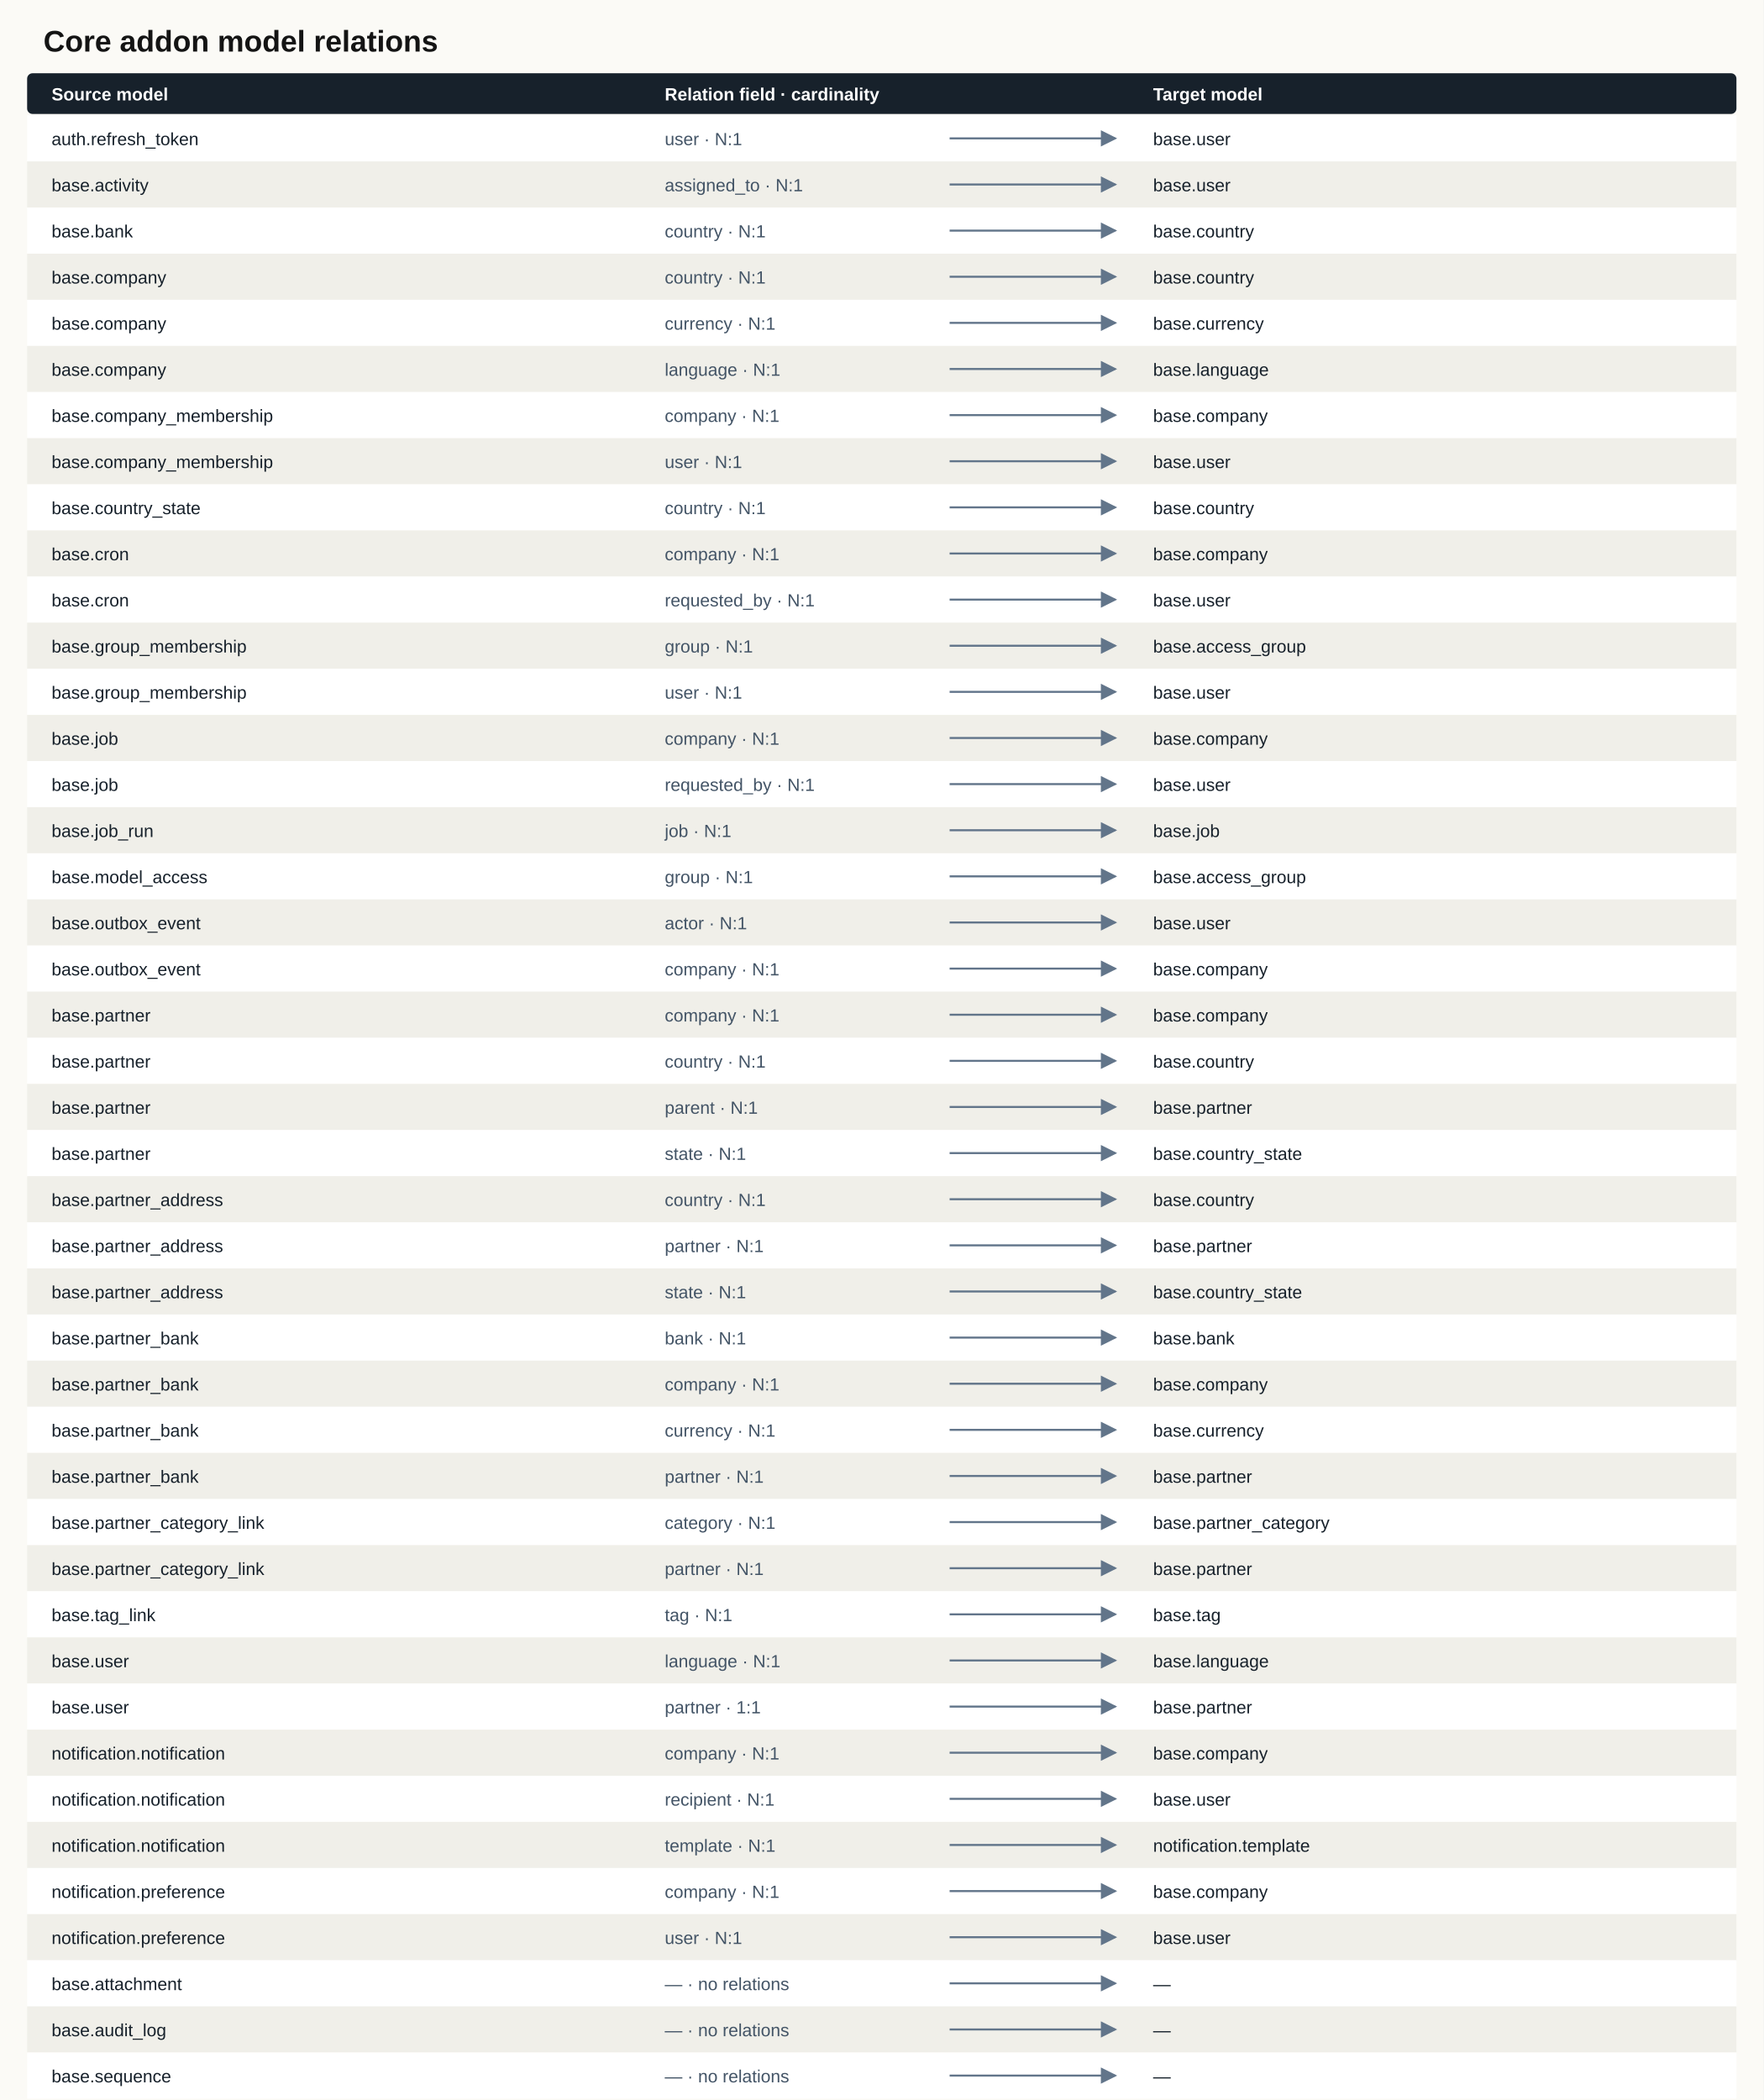
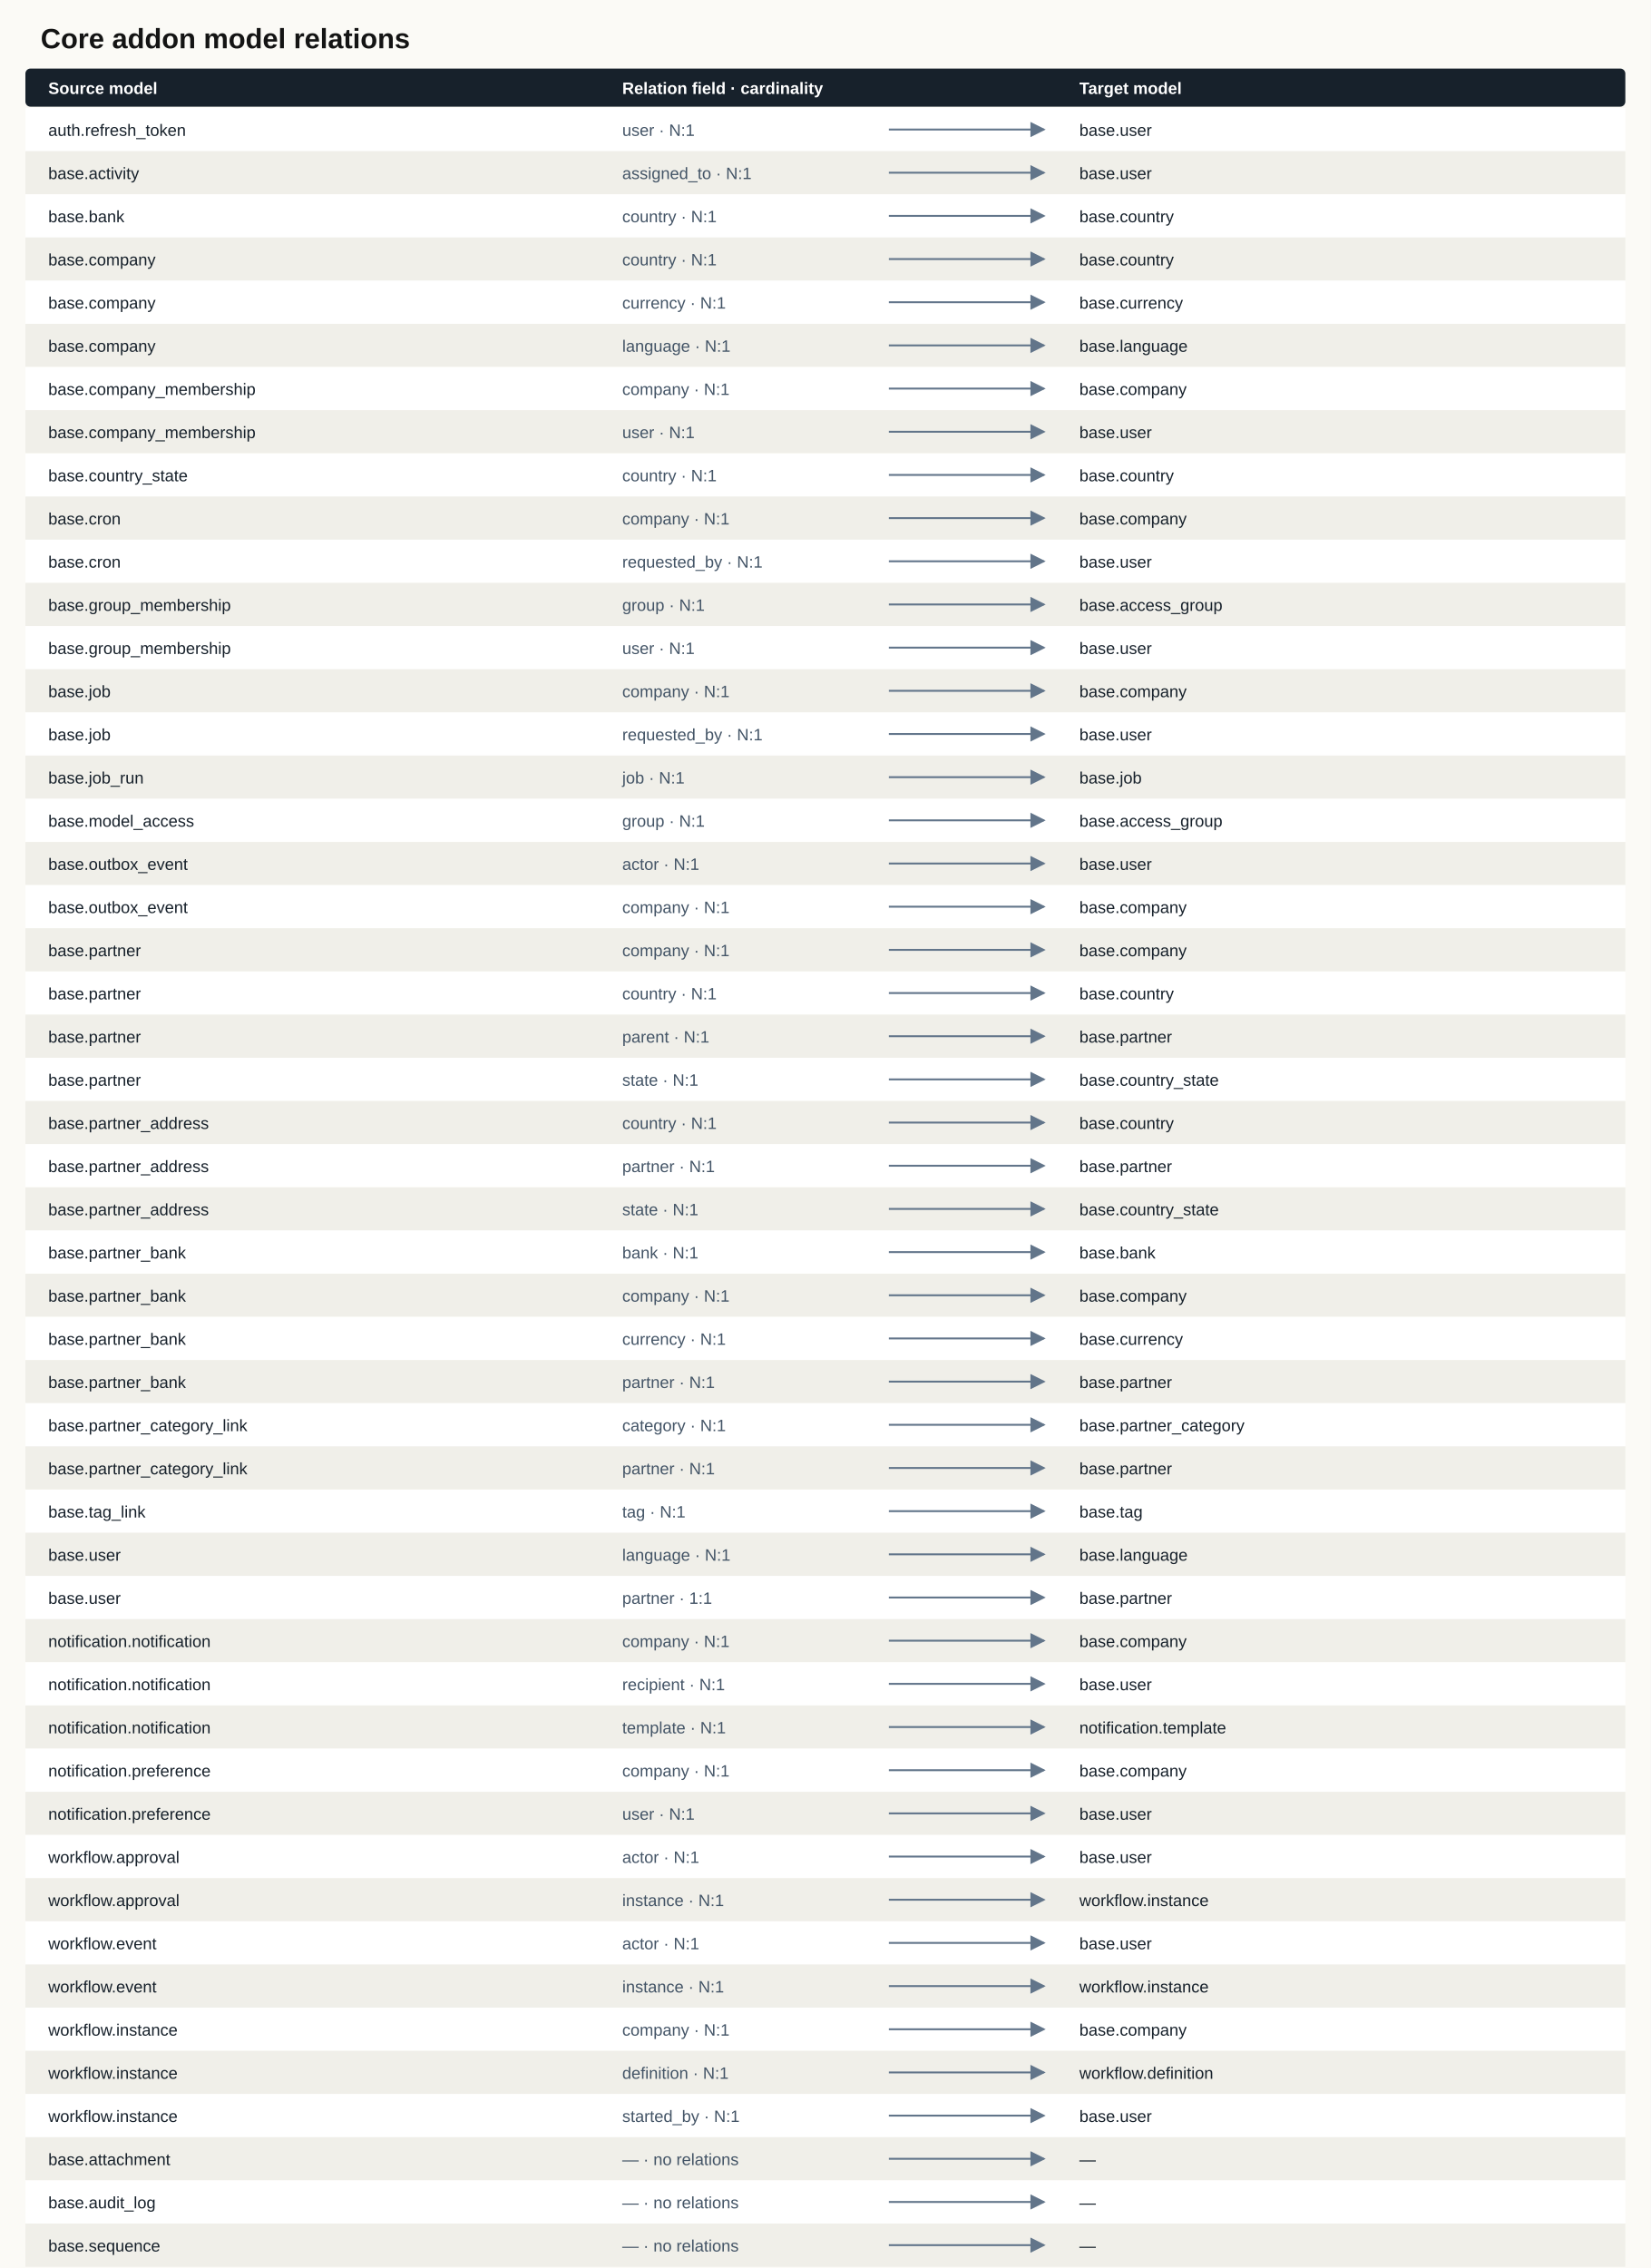
- <svg xmlns="http://www.w3.org/2000/svg" viewBox="0 0 1300 1548" role="img" aria-labelledby="diagram-title diagram-description">
+ <svg xmlns="http://www.w3.org/2000/svg" viewBox="0 0 1300 1786" role="img" aria-labelledby="diagram-title diagram-description">
  <rect width="100%" height="100%" fill="#fbfaf6" />
  <text x="32" y="38" fill="#141414" font-family="Arial,sans-serif" font-size="22" font-weight="700">Core addon model relations</text>
  <defs>
    <marker id="arrow" markerWidth="8" markerHeight="8" refX="7" refY="4" orient="auto">
      <path d="M 0 0 L 8 4 L 0 8 z" fill="#62758a" />
    </marker>
  </defs>
  <rect x="20" y="54" width="1260" height="30" rx="4" fill="#17212b" />
  <text x="38" y="74" fill="#ffffff" font-family="Arial,sans-serif" font-size="13" font-weight="700">Source model</text>
  <text x="490" y="74" fill="#ffffff" font-family="Arial,sans-serif" font-size="13" font-weight="700">Relation field · cardinality</text>
  <text x="850" y="74" fill="#ffffff" font-family="Arial,sans-serif" font-size="13" font-weight="700">Target model</text>
  <g>
    <rect x="20" y="85" width="1260" height="34" fill="#ffffff" />
    <text x="38" y="107" fill="#17212b" font-family="Arial,sans-serif" font-size="13">auth.refresh_token</text>
    <text x="490" y="107" fill="#435466" font-family="Arial,sans-serif" font-size="13">user · N:1</text>
    <path d="M 700 102 H 822" fill="none" stroke="#62758a" stroke-width="1.5" marker-end="url(#arrow)" />
    <text x="850" y="107" fill="#17212b" font-family="Arial,sans-serif" font-size="13">base.user</text>
  </g>
  <g>
    <rect x="20" y="119" width="1260" height="34" fill="#f0efe9" />
    <text x="38" y="141" fill="#17212b" font-family="Arial,sans-serif" font-size="13">base.activity</text>
    <text x="490" y="141" fill="#435466" font-family="Arial,sans-serif" font-size="13">assigned_to · N:1</text>
    <path d="M 700 136 H 822" fill="none" stroke="#62758a" stroke-width="1.5" marker-end="url(#arrow)" />
    <text x="850" y="141" fill="#17212b" font-family="Arial,sans-serif" font-size="13">base.user</text>
  </g>
  <g>
    <rect x="20" y="153" width="1260" height="34" fill="#ffffff" />
    <text x="38" y="175" fill="#17212b" font-family="Arial,sans-serif" font-size="13">base.bank</text>
    <text x="490" y="175" fill="#435466" font-family="Arial,sans-serif" font-size="13">country · N:1</text>
    <path d="M 700 170 H 822" fill="none" stroke="#62758a" stroke-width="1.5" marker-end="url(#arrow)" />
    <text x="850" y="175" fill="#17212b" font-family="Arial,sans-serif" font-size="13">base.country</text>
  </g>
  <g>
    <rect x="20" y="187" width="1260" height="34" fill="#f0efe9" />
    <text x="38" y="209" fill="#17212b" font-family="Arial,sans-serif" font-size="13">base.company</text>
    <text x="490" y="209" fill="#435466" font-family="Arial,sans-serif" font-size="13">country · N:1</text>
    <path d="M 700 204 H 822" fill="none" stroke="#62758a" stroke-width="1.5" marker-end="url(#arrow)" />
    <text x="850" y="209" fill="#17212b" font-family="Arial,sans-serif" font-size="13">base.country</text>
  </g>
  <g>
    <rect x="20" y="221" width="1260" height="34" fill="#ffffff" />
    <text x="38" y="243" fill="#17212b" font-family="Arial,sans-serif" font-size="13">base.company</text>
    <text x="490" y="243" fill="#435466" font-family="Arial,sans-serif" font-size="13">currency · N:1</text>
    <path d="M 700 238 H 822" fill="none" stroke="#62758a" stroke-width="1.5" marker-end="url(#arrow)" />
    <text x="850" y="243" fill="#17212b" font-family="Arial,sans-serif" font-size="13">base.currency</text>
  </g>
  <g>
    <rect x="20" y="255" width="1260" height="34" fill="#f0efe9" />
    <text x="38" y="277" fill="#17212b" font-family="Arial,sans-serif" font-size="13">base.company</text>
    <text x="490" y="277" fill="#435466" font-family="Arial,sans-serif" font-size="13">language · N:1</text>
    <path d="M 700 272 H 822" fill="none" stroke="#62758a" stroke-width="1.5" marker-end="url(#arrow)" />
    <text x="850" y="277" fill="#17212b" font-family="Arial,sans-serif" font-size="13">base.language</text>
  </g>
  <g>
    <rect x="20" y="289" width="1260" height="34" fill="#ffffff" />
    <text x="38" y="311" fill="#17212b" font-family="Arial,sans-serif" font-size="13">base.company_membership</text>
    <text x="490" y="311" fill="#435466" font-family="Arial,sans-serif" font-size="13">company · N:1</text>
    <path d="M 700 306 H 822" fill="none" stroke="#62758a" stroke-width="1.5" marker-end="url(#arrow)" />
    <text x="850" y="311" fill="#17212b" font-family="Arial,sans-serif" font-size="13">base.company</text>
  </g>
  <g>
    <rect x="20" y="323" width="1260" height="34" fill="#f0efe9" />
    <text x="38" y="345" fill="#17212b" font-family="Arial,sans-serif" font-size="13">base.company_membership</text>
    <text x="490" y="345" fill="#435466" font-family="Arial,sans-serif" font-size="13">user · N:1</text>
    <path d="M 700 340 H 822" fill="none" stroke="#62758a" stroke-width="1.5" marker-end="url(#arrow)" />
    <text x="850" y="345" fill="#17212b" font-family="Arial,sans-serif" font-size="13">base.user</text>
  </g>
  <g>
    <rect x="20" y="357" width="1260" height="34" fill="#ffffff" />
    <text x="38" y="379" fill="#17212b" font-family="Arial,sans-serif" font-size="13">base.country_state</text>
    <text x="490" y="379" fill="#435466" font-family="Arial,sans-serif" font-size="13">country · N:1</text>
    <path d="M 700 374 H 822" fill="none" stroke="#62758a" stroke-width="1.5" marker-end="url(#arrow)" />
    <text x="850" y="379" fill="#17212b" font-family="Arial,sans-serif" font-size="13">base.country</text>
  </g>
  <g>
    <rect x="20" y="391" width="1260" height="34" fill="#f0efe9" />
    <text x="38" y="413" fill="#17212b" font-family="Arial,sans-serif" font-size="13">base.cron</text>
    <text x="490" y="413" fill="#435466" font-family="Arial,sans-serif" font-size="13">company · N:1</text>
    <path d="M 700 408 H 822" fill="none" stroke="#62758a" stroke-width="1.5" marker-end="url(#arrow)" />
    <text x="850" y="413" fill="#17212b" font-family="Arial,sans-serif" font-size="13">base.company</text>
  </g>
  <g>
    <rect x="20" y="425" width="1260" height="34" fill="#ffffff" />
    <text x="38" y="447" fill="#17212b" font-family="Arial,sans-serif" font-size="13">base.cron</text>
    <text x="490" y="447" fill="#435466" font-family="Arial,sans-serif" font-size="13">requested_by · N:1</text>
    <path d="M 700 442 H 822" fill="none" stroke="#62758a" stroke-width="1.5" marker-end="url(#arrow)" />
    <text x="850" y="447" fill="#17212b" font-family="Arial,sans-serif" font-size="13">base.user</text>
  </g>
  <g>
    <rect x="20" y="459" width="1260" height="34" fill="#f0efe9" />
    <text x="38" y="481" fill="#17212b" font-family="Arial,sans-serif" font-size="13">base.group_membership</text>
    <text x="490" y="481" fill="#435466" font-family="Arial,sans-serif" font-size="13">group · N:1</text>
    <path d="M 700 476 H 822" fill="none" stroke="#62758a" stroke-width="1.5" marker-end="url(#arrow)" />
    <text x="850" y="481" fill="#17212b" font-family="Arial,sans-serif" font-size="13">base.access_group</text>
  </g>
  <g>
    <rect x="20" y="493" width="1260" height="34" fill="#ffffff" />
    <text x="38" y="515" fill="#17212b" font-family="Arial,sans-serif" font-size="13">base.group_membership</text>
    <text x="490" y="515" fill="#435466" font-family="Arial,sans-serif" font-size="13">user · N:1</text>
    <path d="M 700 510 H 822" fill="none" stroke="#62758a" stroke-width="1.5" marker-end="url(#arrow)" />
    <text x="850" y="515" fill="#17212b" font-family="Arial,sans-serif" font-size="13">base.user</text>
  </g>
  <g>
    <rect x="20" y="527" width="1260" height="34" fill="#f0efe9" />
    <text x="38" y="549" fill="#17212b" font-family="Arial,sans-serif" font-size="13">base.job</text>
    <text x="490" y="549" fill="#435466" font-family="Arial,sans-serif" font-size="13">company · N:1</text>
    <path d="M 700 544 H 822" fill="none" stroke="#62758a" stroke-width="1.5" marker-end="url(#arrow)" />
    <text x="850" y="549" fill="#17212b" font-family="Arial,sans-serif" font-size="13">base.company</text>
  </g>
  <g>
    <rect x="20" y="561" width="1260" height="34" fill="#ffffff" />
    <text x="38" y="583" fill="#17212b" font-family="Arial,sans-serif" font-size="13">base.job</text>
    <text x="490" y="583" fill="#435466" font-family="Arial,sans-serif" font-size="13">requested_by · N:1</text>
    <path d="M 700 578 H 822" fill="none" stroke="#62758a" stroke-width="1.5" marker-end="url(#arrow)" />
    <text x="850" y="583" fill="#17212b" font-family="Arial,sans-serif" font-size="13">base.user</text>
  </g>
  <g>
    <rect x="20" y="595" width="1260" height="34" fill="#f0efe9" />
    <text x="38" y="617" fill="#17212b" font-family="Arial,sans-serif" font-size="13">base.job_run</text>
    <text x="490" y="617" fill="#435466" font-family="Arial,sans-serif" font-size="13">job · N:1</text>
    <path d="M 700 612 H 822" fill="none" stroke="#62758a" stroke-width="1.5" marker-end="url(#arrow)" />
    <text x="850" y="617" fill="#17212b" font-family="Arial,sans-serif" font-size="13">base.job</text>
  </g>
  <g>
    <rect x="20" y="629" width="1260" height="34" fill="#ffffff" />
    <text x="38" y="651" fill="#17212b" font-family="Arial,sans-serif" font-size="13">base.model_access</text>
    <text x="490" y="651" fill="#435466" font-family="Arial,sans-serif" font-size="13">group · N:1</text>
    <path d="M 700 646 H 822" fill="none" stroke="#62758a" stroke-width="1.5" marker-end="url(#arrow)" />
    <text x="850" y="651" fill="#17212b" font-family="Arial,sans-serif" font-size="13">base.access_group</text>
  </g>
  <g>
    <rect x="20" y="663" width="1260" height="34" fill="#f0efe9" />
    <text x="38" y="685" fill="#17212b" font-family="Arial,sans-serif" font-size="13">base.outbox_event</text>
    <text x="490" y="685" fill="#435466" font-family="Arial,sans-serif" font-size="13">actor · N:1</text>
    <path d="M 700 680 H 822" fill="none" stroke="#62758a" stroke-width="1.5" marker-end="url(#arrow)" />
    <text x="850" y="685" fill="#17212b" font-family="Arial,sans-serif" font-size="13">base.user</text>
  </g>
  <g>
    <rect x="20" y="697" width="1260" height="34" fill="#ffffff" />
    <text x="38" y="719" fill="#17212b" font-family="Arial,sans-serif" font-size="13">base.outbox_event</text>
    <text x="490" y="719" fill="#435466" font-family="Arial,sans-serif" font-size="13">company · N:1</text>
    <path d="M 700 714 H 822" fill="none" stroke="#62758a" stroke-width="1.5" marker-end="url(#arrow)" />
    <text x="850" y="719" fill="#17212b" font-family="Arial,sans-serif" font-size="13">base.company</text>
  </g>
  <g>
    <rect x="20" y="731" width="1260" height="34" fill="#f0efe9" />
    <text x="38" y="753" fill="#17212b" font-family="Arial,sans-serif" font-size="13">base.partner</text>
    <text x="490" y="753" fill="#435466" font-family="Arial,sans-serif" font-size="13">company · N:1</text>
    <path d="M 700 748 H 822" fill="none" stroke="#62758a" stroke-width="1.5" marker-end="url(#arrow)" />
    <text x="850" y="753" fill="#17212b" font-family="Arial,sans-serif" font-size="13">base.company</text>
  </g>
  <g>
    <rect x="20" y="765" width="1260" height="34" fill="#ffffff" />
    <text x="38" y="787" fill="#17212b" font-family="Arial,sans-serif" font-size="13">base.partner</text>
    <text x="490" y="787" fill="#435466" font-family="Arial,sans-serif" font-size="13">country · N:1</text>
    <path d="M 700 782 H 822" fill="none" stroke="#62758a" stroke-width="1.5" marker-end="url(#arrow)" />
    <text x="850" y="787" fill="#17212b" font-family="Arial,sans-serif" font-size="13">base.country</text>
  </g>
  <g>
    <rect x="20" y="799" width="1260" height="34" fill="#f0efe9" />
    <text x="38" y="821" fill="#17212b" font-family="Arial,sans-serif" font-size="13">base.partner</text>
    <text x="490" y="821" fill="#435466" font-family="Arial,sans-serif" font-size="13">parent · N:1</text>
    <path d="M 700 816 H 822" fill="none" stroke="#62758a" stroke-width="1.5" marker-end="url(#arrow)" />
    <text x="850" y="821" fill="#17212b" font-family="Arial,sans-serif" font-size="13">base.partner</text>
  </g>
  <g>
    <rect x="20" y="833" width="1260" height="34" fill="#ffffff" />
    <text x="38" y="855" fill="#17212b" font-family="Arial,sans-serif" font-size="13">base.partner</text>
    <text x="490" y="855" fill="#435466" font-family="Arial,sans-serif" font-size="13">state · N:1</text>
    <path d="M 700 850 H 822" fill="none" stroke="#62758a" stroke-width="1.5" marker-end="url(#arrow)" />
    <text x="850" y="855" fill="#17212b" font-family="Arial,sans-serif" font-size="13">base.country_state</text>
  </g>
  <g>
    <rect x="20" y="867" width="1260" height="34" fill="#f0efe9" />
    <text x="38" y="889" fill="#17212b" font-family="Arial,sans-serif" font-size="13">base.partner_address</text>
    <text x="490" y="889" fill="#435466" font-family="Arial,sans-serif" font-size="13">country · N:1</text>
    <path d="M 700 884 H 822" fill="none" stroke="#62758a" stroke-width="1.5" marker-end="url(#arrow)" />
    <text x="850" y="889" fill="#17212b" font-family="Arial,sans-serif" font-size="13">base.country</text>
  </g>
  <g>
    <rect x="20" y="901" width="1260" height="34" fill="#ffffff" />
    <text x="38" y="923" fill="#17212b" font-family="Arial,sans-serif" font-size="13">base.partner_address</text>
    <text x="490" y="923" fill="#435466" font-family="Arial,sans-serif" font-size="13">partner · N:1</text>
    <path d="M 700 918 H 822" fill="none" stroke="#62758a" stroke-width="1.5" marker-end="url(#arrow)" />
    <text x="850" y="923" fill="#17212b" font-family="Arial,sans-serif" font-size="13">base.partner</text>
  </g>
  <g>
    <rect x="20" y="935" width="1260" height="34" fill="#f0efe9" />
    <text x="38" y="957" fill="#17212b" font-family="Arial,sans-serif" font-size="13">base.partner_address</text>
    <text x="490" y="957" fill="#435466" font-family="Arial,sans-serif" font-size="13">state · N:1</text>
    <path d="M 700 952 H 822" fill="none" stroke="#62758a" stroke-width="1.5" marker-end="url(#arrow)" />
    <text x="850" y="957" fill="#17212b" font-family="Arial,sans-serif" font-size="13">base.country_state</text>
  </g>
  <g>
    <rect x="20" y="969" width="1260" height="34" fill="#ffffff" />
    <text x="38" y="991" fill="#17212b" font-family="Arial,sans-serif" font-size="13">base.partner_bank</text>
    <text x="490" y="991" fill="#435466" font-family="Arial,sans-serif" font-size="13">bank · N:1</text>
    <path d="M 700 986 H 822" fill="none" stroke="#62758a" stroke-width="1.5" marker-end="url(#arrow)" />
    <text x="850" y="991" fill="#17212b" font-family="Arial,sans-serif" font-size="13">base.bank</text>
  </g>
  <g>
    <rect x="20" y="1003" width="1260" height="34" fill="#f0efe9" />
    <text x="38" y="1025" fill="#17212b" font-family="Arial,sans-serif" font-size="13">base.partner_bank</text>
    <text x="490" y="1025" fill="#435466" font-family="Arial,sans-serif" font-size="13">company · N:1</text>
    <path d="M 700 1020 H 822" fill="none" stroke="#62758a" stroke-width="1.5" marker-end="url(#arrow)" />
    <text x="850" y="1025" fill="#17212b" font-family="Arial,sans-serif" font-size="13">base.company</text>
  </g>
  <g>
    <rect x="20" y="1037" width="1260" height="34" fill="#ffffff" />
    <text x="38" y="1059" fill="#17212b" font-family="Arial,sans-serif" font-size="13">base.partner_bank</text>
    <text x="490" y="1059" fill="#435466" font-family="Arial,sans-serif" font-size="13">currency · N:1</text>
    <path d="M 700 1054 H 822" fill="none" stroke="#62758a" stroke-width="1.5" marker-end="url(#arrow)" />
    <text x="850" y="1059" fill="#17212b" font-family="Arial,sans-serif" font-size="13">base.currency</text>
  </g>
  <g>
    <rect x="20" y="1071" width="1260" height="34" fill="#f0efe9" />
    <text x="38" y="1093" fill="#17212b" font-family="Arial,sans-serif" font-size="13">base.partner_bank</text>
    <text x="490" y="1093" fill="#435466" font-family="Arial,sans-serif" font-size="13">partner · N:1</text>
    <path d="M 700 1088 H 822" fill="none" stroke="#62758a" stroke-width="1.5" marker-end="url(#arrow)" />
    <text x="850" y="1093" fill="#17212b" font-family="Arial,sans-serif" font-size="13">base.partner</text>
  </g>
  <g>
    <rect x="20" y="1105" width="1260" height="34" fill="#ffffff" />
    <text x="38" y="1127" fill="#17212b" font-family="Arial,sans-serif" font-size="13">base.partner_category_link</text>
    <text x="490" y="1127" fill="#435466" font-family="Arial,sans-serif" font-size="13">category · N:1</text>
    <path d="M 700 1122 H 822" fill="none" stroke="#62758a" stroke-width="1.5" marker-end="url(#arrow)" />
    <text x="850" y="1127" fill="#17212b" font-family="Arial,sans-serif" font-size="13">base.partner_category</text>
  </g>
  <g>
    <rect x="20" y="1139" width="1260" height="34" fill="#f0efe9" />
    <text x="38" y="1161" fill="#17212b" font-family="Arial,sans-serif" font-size="13">base.partner_category_link</text>
    <text x="490" y="1161" fill="#435466" font-family="Arial,sans-serif" font-size="13">partner · N:1</text>
    <path d="M 700 1156 H 822" fill="none" stroke="#62758a" stroke-width="1.5" marker-end="url(#arrow)" />
    <text x="850" y="1161" fill="#17212b" font-family="Arial,sans-serif" font-size="13">base.partner</text>
  </g>
  <g>
    <rect x="20" y="1173" width="1260" height="34" fill="#ffffff" />
    <text x="38" y="1195" fill="#17212b" font-family="Arial,sans-serif" font-size="13">base.tag_link</text>
    <text x="490" y="1195" fill="#435466" font-family="Arial,sans-serif" font-size="13">tag · N:1</text>
    <path d="M 700 1190 H 822" fill="none" stroke="#62758a" stroke-width="1.5" marker-end="url(#arrow)" />
    <text x="850" y="1195" fill="#17212b" font-family="Arial,sans-serif" font-size="13">base.tag</text>
  </g>
  <g>
    <rect x="20" y="1207" width="1260" height="34" fill="#f0efe9" />
    <text x="38" y="1229" fill="#17212b" font-family="Arial,sans-serif" font-size="13">base.user</text>
    <text x="490" y="1229" fill="#435466" font-family="Arial,sans-serif" font-size="13">language · N:1</text>
    <path d="M 700 1224 H 822" fill="none" stroke="#62758a" stroke-width="1.5" marker-end="url(#arrow)" />
    <text x="850" y="1229" fill="#17212b" font-family="Arial,sans-serif" font-size="13">base.language</text>
  </g>
  <g>
    <rect x="20" y="1241" width="1260" height="34" fill="#ffffff" />
    <text x="38" y="1263" fill="#17212b" font-family="Arial,sans-serif" font-size="13">base.user</text>
    <text x="490" y="1263" fill="#435466" font-family="Arial,sans-serif" font-size="13">partner · 1:1</text>
    <path d="M 700 1258 H 822" fill="none" stroke="#62758a" stroke-width="1.5" marker-end="url(#arrow)" />
    <text x="850" y="1263" fill="#17212b" font-family="Arial,sans-serif" font-size="13">base.partner</text>
  </g>
  <g>
    <rect x="20" y="1275" width="1260" height="34" fill="#f0efe9" />
    <text x="38" y="1297" fill="#17212b" font-family="Arial,sans-serif" font-size="13">notification.notification</text>
    <text x="490" y="1297" fill="#435466" font-family="Arial,sans-serif" font-size="13">company · N:1</text>
    <path d="M 700 1292 H 822" fill="none" stroke="#62758a" stroke-width="1.5" marker-end="url(#arrow)" />
    <text x="850" y="1297" fill="#17212b" font-family="Arial,sans-serif" font-size="13">base.company</text>
  </g>
  <g>
    <rect x="20" y="1309" width="1260" height="34" fill="#ffffff" />
    <text x="38" y="1331" fill="#17212b" font-family="Arial,sans-serif" font-size="13">notification.notification</text>
    <text x="490" y="1331" fill="#435466" font-family="Arial,sans-serif" font-size="13">recipient · N:1</text>
    <path d="M 700 1326 H 822" fill="none" stroke="#62758a" stroke-width="1.5" marker-end="url(#arrow)" />
    <text x="850" y="1331" fill="#17212b" font-family="Arial,sans-serif" font-size="13">base.user</text>
  </g>
  <g>
    <rect x="20" y="1343" width="1260" height="34" fill="#f0efe9" />
    <text x="38" y="1365" fill="#17212b" font-family="Arial,sans-serif" font-size="13">notification.notification</text>
    <text x="490" y="1365" fill="#435466" font-family="Arial,sans-serif" font-size="13">template · N:1</text>
    <path d="M 700 1360 H 822" fill="none" stroke="#62758a" stroke-width="1.5" marker-end="url(#arrow)" />
    <text x="850" y="1365" fill="#17212b" font-family="Arial,sans-serif" font-size="13">notification.template</text>
  </g>
  <g>
    <rect x="20" y="1377" width="1260" height="34" fill="#ffffff" />
    <text x="38" y="1399" fill="#17212b" font-family="Arial,sans-serif" font-size="13">notification.preference</text>
    <text x="490" y="1399" fill="#435466" font-family="Arial,sans-serif" font-size="13">company · N:1</text>
    <path d="M 700 1394 H 822" fill="none" stroke="#62758a" stroke-width="1.5" marker-end="url(#arrow)" />
    <text x="850" y="1399" fill="#17212b" font-family="Arial,sans-serif" font-size="13">base.company</text>
  </g>
  <g>
    <rect x="20" y="1411" width="1260" height="34" fill="#f0efe9" />
    <text x="38" y="1433" fill="#17212b" font-family="Arial,sans-serif" font-size="13">notification.preference</text>
    <text x="490" y="1433" fill="#435466" font-family="Arial,sans-serif" font-size="13">user · N:1</text>
    <path d="M 700 1428 H 822" fill="none" stroke="#62758a" stroke-width="1.5" marker-end="url(#arrow)" />
    <text x="850" y="1433" fill="#17212b" font-family="Arial,sans-serif" font-size="13">base.user</text>
  </g>
  <g>
    <rect x="20" y="1445" width="1260" height="34" fill="#ffffff" />
-     <text x="38" y="1467" fill="#17212b" font-family="Arial,sans-serif" font-size="13">base.attachment</text>
-     <text x="490" y="1467" fill="#435466" font-family="Arial,sans-serif" font-size="13">— · no relations</text>
+     <text x="38" y="1467" fill="#17212b" font-family="Arial,sans-serif" font-size="13">workflow.approval</text>
+     <text x="490" y="1467" fill="#435466" font-family="Arial,sans-serif" font-size="13">actor · N:1</text>
    <path d="M 700 1462 H 822" fill="none" stroke="#62758a" stroke-width="1.5" marker-end="url(#arrow)" />
-     <text x="850" y="1467" fill="#17212b" font-family="Arial,sans-serif" font-size="13">—</text>
+     <text x="850" y="1467" fill="#17212b" font-family="Arial,sans-serif" font-size="13">base.user</text>
  </g>
  <g>
    <rect x="20" y="1479" width="1260" height="34" fill="#f0efe9" />
-     <text x="38" y="1501" fill="#17212b" font-family="Arial,sans-serif" font-size="13">base.audit_log</text>
-     <text x="490" y="1501" fill="#435466" font-family="Arial,sans-serif" font-size="13">— · no relations</text>
+     <text x="38" y="1501" fill="#17212b" font-family="Arial,sans-serif" font-size="13">workflow.approval</text>
+     <text x="490" y="1501" fill="#435466" font-family="Arial,sans-serif" font-size="13">instance · N:1</text>
    <path d="M 700 1496 H 822" fill="none" stroke="#62758a" stroke-width="1.5" marker-end="url(#arrow)" />
-     <text x="850" y="1501" fill="#17212b" font-family="Arial,sans-serif" font-size="13">—</text>
+     <text x="850" y="1501" fill="#17212b" font-family="Arial,sans-serif" font-size="13">workflow.instance</text>
  </g>
  <g>
    <rect x="20" y="1513" width="1260" height="34" fill="#ffffff" />
-     <text x="38" y="1535" fill="#17212b" font-family="Arial,sans-serif" font-size="13">base.sequence</text>
-     <text x="490" y="1535" fill="#435466" font-family="Arial,sans-serif" font-size="13">— · no relations</text>
+     <text x="38" y="1535" fill="#17212b" font-family="Arial,sans-serif" font-size="13">workflow.event</text>
+     <text x="490" y="1535" fill="#435466" font-family="Arial,sans-serif" font-size="13">actor · N:1</text>
    <path d="M 700 1530 H 822" fill="none" stroke="#62758a" stroke-width="1.5" marker-end="url(#arrow)" />
-     <text x="850" y="1535" fill="#17212b" font-family="Arial,sans-serif" font-size="13">—</text>
+     <text x="850" y="1535" fill="#17212b" font-family="Arial,sans-serif" font-size="13">base.user</text>
+   </g>
+   <g>
+     <rect x="20" y="1547" width="1260" height="34" fill="#f0efe9" />
+     <text x="38" y="1569" fill="#17212b" font-family="Arial,sans-serif" font-size="13">workflow.event</text>
+     <text x="490" y="1569" fill="#435466" font-family="Arial,sans-serif" font-size="13">instance · N:1</text>
+     <path d="M 700 1564 H 822" fill="none" stroke="#62758a" stroke-width="1.5" marker-end="url(#arrow)" />
+     <text x="850" y="1569" fill="#17212b" font-family="Arial,sans-serif" font-size="13">workflow.instance</text>
+   </g>
+   <g>
+     <rect x="20" y="1581" width="1260" height="34" fill="#ffffff" />
+     <text x="38" y="1603" fill="#17212b" font-family="Arial,sans-serif" font-size="13">workflow.instance</text>
+     <text x="490" y="1603" fill="#435466" font-family="Arial,sans-serif" font-size="13">company · N:1</text>
+     <path d="M 700 1598 H 822" fill="none" stroke="#62758a" stroke-width="1.5" marker-end="url(#arrow)" />
+     <text x="850" y="1603" fill="#17212b" font-family="Arial,sans-serif" font-size="13">base.company</text>
+   </g>
+   <g>
+     <rect x="20" y="1615" width="1260" height="34" fill="#f0efe9" />
+     <text x="38" y="1637" fill="#17212b" font-family="Arial,sans-serif" font-size="13">workflow.instance</text>
+     <text x="490" y="1637" fill="#435466" font-family="Arial,sans-serif" font-size="13">definition · N:1</text>
+     <path d="M 700 1632 H 822" fill="none" stroke="#62758a" stroke-width="1.5" marker-end="url(#arrow)" />
+     <text x="850" y="1637" fill="#17212b" font-family="Arial,sans-serif" font-size="13">workflow.definition</text>
+   </g>
+   <g>
+     <rect x="20" y="1649" width="1260" height="34" fill="#ffffff" />
+     <text x="38" y="1671" fill="#17212b" font-family="Arial,sans-serif" font-size="13">workflow.instance</text>
+     <text x="490" y="1671" fill="#435466" font-family="Arial,sans-serif" font-size="13">started_by · N:1</text>
+     <path d="M 700 1666 H 822" fill="none" stroke="#62758a" stroke-width="1.5" marker-end="url(#arrow)" />
+     <text x="850" y="1671" fill="#17212b" font-family="Arial,sans-serif" font-size="13">base.user</text>
+   </g>
+   <g>
+     <rect x="20" y="1683" width="1260" height="34" fill="#f0efe9" />
+     <text x="38" y="1705" fill="#17212b" font-family="Arial,sans-serif" font-size="13">base.attachment</text>
+     <text x="490" y="1705" fill="#435466" font-family="Arial,sans-serif" font-size="13">— · no relations</text>
+     <path d="M 700 1700 H 822" fill="none" stroke="#62758a" stroke-width="1.5" marker-end="url(#arrow)" />
+     <text x="850" y="1705" fill="#17212b" font-family="Arial,sans-serif" font-size="13">—</text>
+   </g>
+   <g>
+     <rect x="20" y="1717" width="1260" height="34" fill="#ffffff" />
+     <text x="38" y="1739" fill="#17212b" font-family="Arial,sans-serif" font-size="13">base.audit_log</text>
+     <text x="490" y="1739" fill="#435466" font-family="Arial,sans-serif" font-size="13">— · no relations</text>
+     <path d="M 700 1734 H 822" fill="none" stroke="#62758a" stroke-width="1.5" marker-end="url(#arrow)" />
+     <text x="850" y="1739" fill="#17212b" font-family="Arial,sans-serif" font-size="13">—</text>
+   </g>
+   <g>
+     <rect x="20" y="1751" width="1260" height="34" fill="#f0efe9" />
+     <text x="38" y="1773" fill="#17212b" font-family="Arial,sans-serif" font-size="13">base.sequence</text>
+     <text x="490" y="1773" fill="#435466" font-family="Arial,sans-serif" font-size="13">— · no relations</text>
+     <path d="M 700 1768 H 822" fill="none" stroke="#62758a" stroke-width="1.5" marker-end="url(#arrow)" />
+     <text x="850" y="1773" fill="#17212b" font-family="Arial,sans-serif" font-size="13">—</text>
  </g>
</svg>
